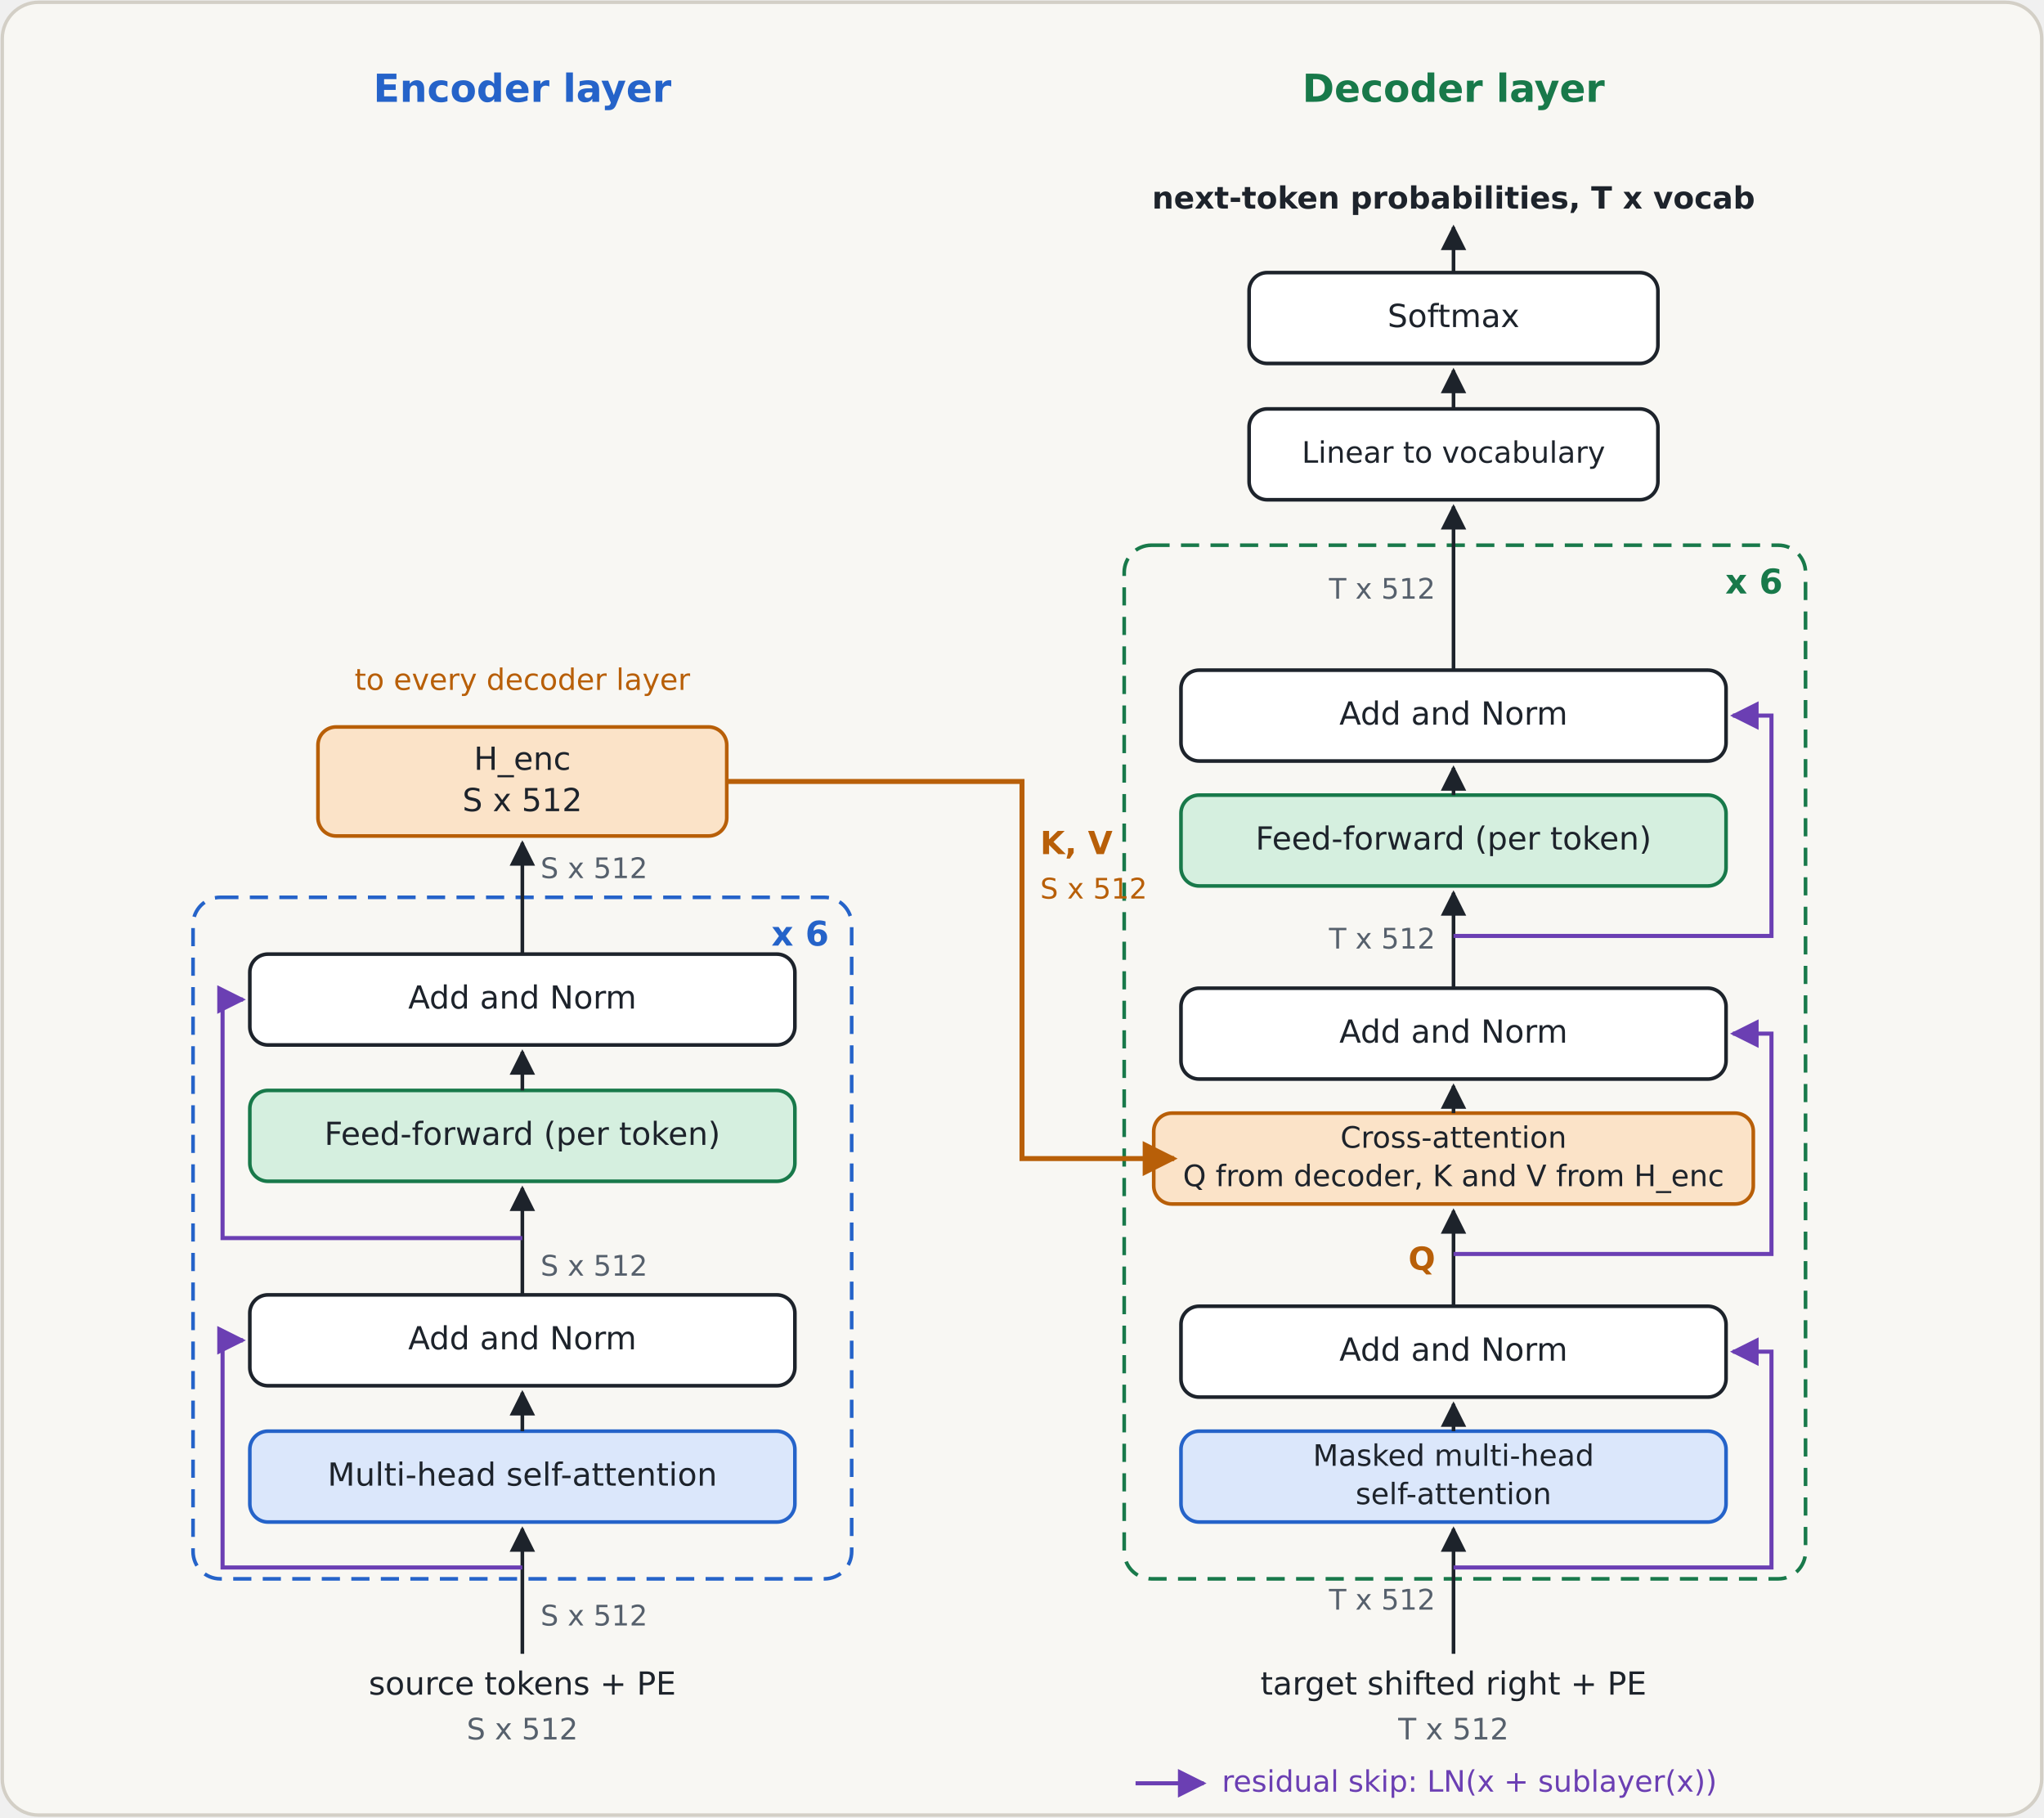
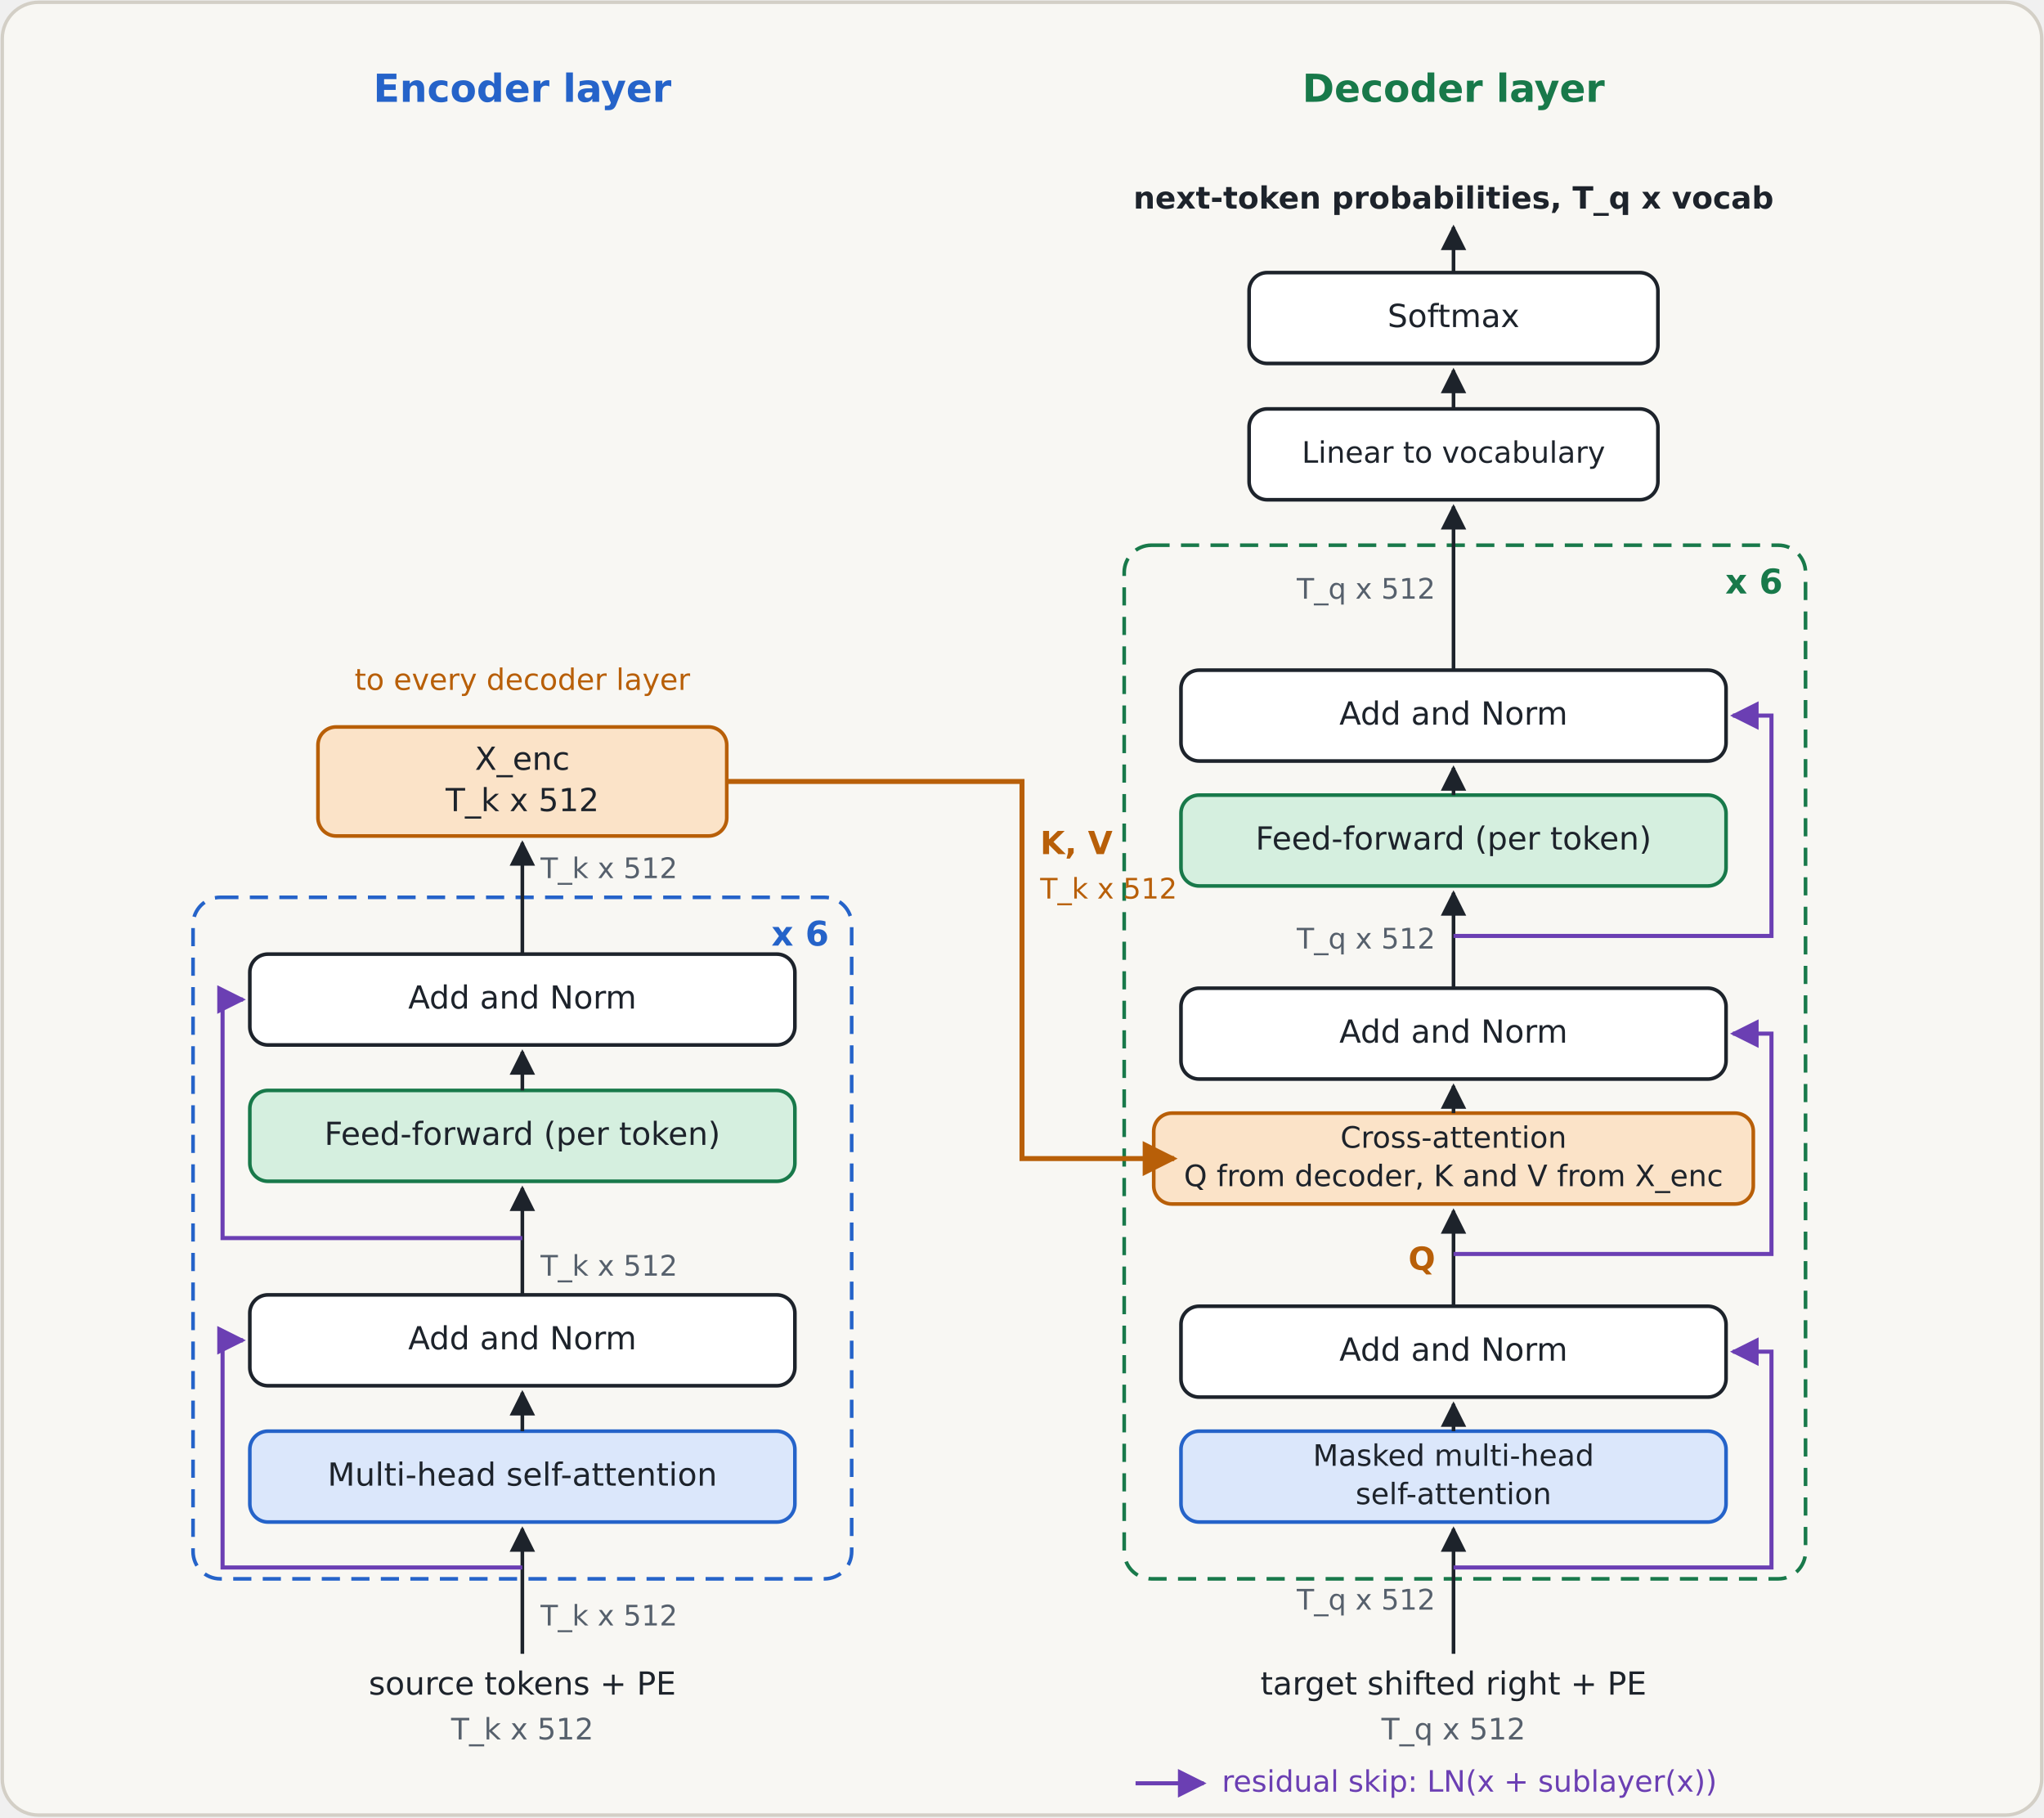
<svg xmlns="http://www.w3.org/2000/svg" viewBox="0 0 900 800" width="900" height="800" role="img" aria-labelledby="t d" font-family="DejaVu Sans, Helvetica, Arial, sans-serif">
  <defs>
    <marker id="ah-ink" viewBox="0 0 10 10" refX="9" refY="5" markerWidth="7" markerHeight="7" orient="auto-start-reverse">
      <path d="M0,0 L10,5 L0,10 z" fill="#1d232b" />
    </marker>
    <marker id="ah-blue" viewBox="0 0 10 10" refX="9" refY="5" markerWidth="7" markerHeight="7" orient="auto-start-reverse">
      <path d="M0,0 L10,5 L0,10 z" fill="#2563c9" />
    </marker>
    <marker id="ah-orange" viewBox="0 0 10 10" refX="9" refY="5" markerWidth="7" markerHeight="7" orient="auto-start-reverse">
      <path d="M0,0 L10,5 L0,10 z" fill="#b85f08" />
    </marker>
    <marker id="ah-green" viewBox="0 0 10 10" refX="9" refY="5" markerWidth="7" markerHeight="7" orient="auto-start-reverse">
      <path d="M0,0 L10,5 L0,10 z" fill="#18794a" />
    </marker>
    <marker id="ah-red" viewBox="0 0 10 10" refX="9" refY="5" markerWidth="7" markerHeight="7" orient="auto-start-reverse">
      <path d="M0,0 L10,5 L0,10 z" fill="#b8322a" />
    </marker>
    <marker id="ah-muted" viewBox="0 0 10 10" refX="9" refY="5" markerWidth="7" markerHeight="7" orient="auto-start-reverse">
      <path d="M0,0 L10,5 L0,10 z" fill="#56606c" />
    </marker>
    <marker id="ah-purple" viewBox="0 0 10 10" refX="9" refY="5" markerWidth="7" markerHeight="7" orient="auto-start-reverse">
      <path d="M0,0 L10,5 L0,10 z" fill="#6b3fb3" />
    </marker>
  </defs>
  <rect x="1" y="1" width="898" height="798" rx="16" fill="#f8f7f3" stroke="#d3cfc6" stroke-width="1.5" />
  <rect x="85" y="395" width="290" height="300" rx="12" fill="none" stroke="#2563c9" stroke-width="1.6" stroke-dasharray="8 5" />
  <text x="365" y="412" font-size="15" text-anchor="end" font-weight="bold" fill="#2563c9" dominant-baseline="middle">x 6</text>
  <text x="230" y="40" font-size="17" text-anchor="middle" font-weight="bold" fill="#2563c9" dominant-baseline="middle">Encoder layer</text>
  <text x="230" y="742" font-size="14" text-anchor="middle" font-weight="normal" fill="#1d232b" dominant-baseline="middle">source tokens + PE</text>
-   <text x="230" y="762" font-size="13" text-anchor="middle" font-weight="normal" fill="#56606c" dominant-baseline="middle">S x 512</text>
+   <text x="230" y="762" font-size="13" text-anchor="middle" font-weight="normal" fill="#56606c" dominant-baseline="middle">T_k x 512</text>
  <rect x="110.0" y="630" width="240" height="40" rx="8" fill="#dbe7fb" stroke="#2563c9" stroke-width="1.6" />
  <text x="230.0" y="650.0" font-size="14" text-anchor="middle" font-weight="normal" fill="#1d232b" dominant-baseline="middle">Multi-head self-attention</text>
  <rect x="110.0" y="570" width="240" height="40" rx="8" fill="#ffffff" stroke="#1d232b" stroke-width="1.6" />
  <text x="230.0" y="590.0" font-size="14" text-anchor="middle" font-weight="normal" fill="#1d232b" dominant-baseline="middle">Add and Norm</text>
  <rect x="110.0" y="480" width="240" height="40" rx="8" fill="#d5efdf" stroke="#18794a" stroke-width="1.6" />
  <text x="230.0" y="500.0" font-size="14" text-anchor="middle" font-weight="normal" fill="#1d232b" dominant-baseline="middle">Feed-forward (per token)</text>
  <rect x="110.0" y="420" width="240" height="40" rx="8" fill="#ffffff" stroke="#1d232b" stroke-width="1.6" />
  <text x="230.0" y="440.0" font-size="14" text-anchor="middle" font-weight="normal" fill="#1d232b" dominant-baseline="middle">Add and Norm</text>
  <rect x="140" y="320" width="180" height="48" rx="8" fill="#fbe3c8" stroke="#b85f08" stroke-width="1.6" />
-   <text x="230.0" y="334.9" font-size="14" text-anchor="middle" font-weight="normal" fill="#1d232b" dominant-baseline="middle">H_enc</text>
-   <text x="230.0" y="353.1" font-size="14" text-anchor="middle" font-weight="normal" fill="#1d232b" dominant-baseline="middle">S x 512</text>
+   <text x="230.0" y="334.9" font-size="14" text-anchor="middle" font-weight="normal" fill="#1d232b" dominant-baseline="middle">X_enc</text>
+   <text x="230.0" y="353.1" font-size="14" text-anchor="middle" font-weight="normal" fill="#1d232b" dominant-baseline="middle">T_k x 512</text>
  <line x1="230" y1="728" x2="230" y2="673" stroke="#1d232b" stroke-width="1.6" marker-end="url(#ah-ink)" />
  <line x1="230" y1="630" x2="230" y2="613" stroke="#1d232b" stroke-width="1.6" marker-end="url(#ah-ink)" />
  <line x1="230" y1="570" x2="230" y2="523" stroke="#1d232b" stroke-width="1.6" marker-end="url(#ah-ink)" />
  <line x1="230" y1="480" x2="230" y2="463" stroke="#1d232b" stroke-width="1.6" marker-end="url(#ah-ink)" />
  <line x1="230" y1="420" x2="230" y2="371" stroke="#1d232b" stroke-width="1.6" marker-end="url(#ah-ink)" />
-   <text x="238" y="558" font-size="12.5" text-anchor="start" font-weight="normal" fill="#56606c" dominant-baseline="middle">S x 512</text>
-   <text x="238" y="383" font-size="12.5" text-anchor="start" font-weight="normal" fill="#56606c" dominant-baseline="middle">S x 512</text>
-   <text x="238" y="712" font-size="12.5" text-anchor="start" font-weight="normal" fill="#56606c" dominant-baseline="middle">S x 512</text>
+   <text x="238" y="558" font-size="12.5" text-anchor="start" font-weight="normal" fill="#56606c" dominant-baseline="middle">T_k x 512</text>
+   <text x="238" y="383" font-size="12.5" text-anchor="start" font-weight="normal" fill="#56606c" dominant-baseline="middle">T_k x 512</text>
+   <text x="238" y="712" font-size="12.5" text-anchor="start" font-weight="normal" fill="#56606c" dominant-baseline="middle">T_k x 512</text>
  <path d="M 230 690 L 98 690 L 98 590 L 107 590" fill="none" stroke="#6b3fb3" stroke-width="1.8" marker-end="url(#ah-purple)" />
  <path d="M 230 545 L 98 545 L 98 440 L 107 440" fill="none" stroke="#6b3fb3" stroke-width="1.8" marker-end="url(#ah-purple)" />
  <text x="230" y="300" font-size="13" text-anchor="middle" font-weight="normal" fill="#b85f08" dominant-baseline="middle">to every decoder layer</text>
  <rect x="495" y="240" width="300" height="455" rx="12" fill="none" stroke="#18794a" stroke-width="1.6" stroke-dasharray="8 5" />
  <text x="785" y="257" font-size="15" text-anchor="end" font-weight="bold" fill="#18794a" dominant-baseline="middle">x 6</text>
  <text x="640" y="40" font-size="17" text-anchor="middle" font-weight="bold" fill="#18794a" dominant-baseline="middle">Decoder layer</text>
  <text x="640" y="742" font-size="14" text-anchor="middle" font-weight="normal" fill="#1d232b" dominant-baseline="middle">target shifted right + PE</text>
-   <text x="640" y="762" font-size="13" text-anchor="middle" font-weight="normal" fill="#56606c" dominant-baseline="middle">T x 512</text>
+   <text x="640" y="762" font-size="13" text-anchor="middle" font-weight="normal" fill="#56606c" dominant-baseline="middle">T_q x 512</text>
  <rect x="520.0" y="630" width="240" height="40" rx="8" fill="#dbe7fb" stroke="#2563c9" stroke-width="1.6" />
  <text x="640.0" y="641.55" font-size="13" text-anchor="middle" font-weight="normal" fill="#1d232b" dominant-baseline="middle">Masked multi-head</text>
  <text x="640.0" y="658.45" font-size="13" text-anchor="middle" font-weight="normal" fill="#1d232b" dominant-baseline="middle">self-attention</text>
  <rect x="520.0" y="575" width="240" height="40" rx="8" fill="#ffffff" stroke="#1d232b" stroke-width="1.6" />
  <text x="640.0" y="595.0" font-size="14" text-anchor="middle" font-weight="normal" fill="#1d232b" dominant-baseline="middle">Add and Norm</text>
  <rect x="508.0" y="490" width="264" height="40" rx="8" fill="#fbe3c8" stroke="#b85f08" stroke-width="1.6" />
  <text x="640.0" y="501.55" font-size="13" text-anchor="middle" font-weight="normal" fill="#1d232b" dominant-baseline="middle">Cross-attention</text>
-   <text x="640.0" y="518.45" font-size="13" text-anchor="middle" font-weight="normal" fill="#1d232b" dominant-baseline="middle">Q from decoder, K and V from H_enc</text>
+   <text x="640.0" y="518.45" font-size="13" text-anchor="middle" font-weight="normal" fill="#1d232b" dominant-baseline="middle">Q from decoder, K and V from X_enc</text>
  <rect x="520.0" y="435" width="240" height="40" rx="8" fill="#ffffff" stroke="#1d232b" stroke-width="1.6" />
  <text x="640.0" y="455.0" font-size="14" text-anchor="middle" font-weight="normal" fill="#1d232b" dominant-baseline="middle">Add and Norm</text>
  <rect x="520.0" y="350" width="240" height="40" rx="8" fill="#d5efdf" stroke="#18794a" stroke-width="1.6" />
  <text x="640.0" y="370.0" font-size="14" text-anchor="middle" font-weight="normal" fill="#1d232b" dominant-baseline="middle">Feed-forward (per token)</text>
  <rect x="520.0" y="295" width="240" height="40" rx="8" fill="#ffffff" stroke="#1d232b" stroke-width="1.6" />
  <text x="640.0" y="315.0" font-size="14" text-anchor="middle" font-weight="normal" fill="#1d232b" dominant-baseline="middle">Add and Norm</text>
  <rect x="550" y="180" width="180" height="40" rx="8" fill="#ffffff" stroke="#1d232b" stroke-width="1.6" />
  <text x="640.0" y="200.0" font-size="13" text-anchor="middle" font-weight="normal" fill="#1d232b" dominant-baseline="middle">Linear to vocabulary</text>
  <rect x="550" y="120" width="180" height="40" rx="8" fill="#ffffff" stroke="#1d232b" stroke-width="1.6" />
  <text x="640.0" y="140.0" font-size="14" text-anchor="middle" font-weight="normal" fill="#1d232b" dominant-baseline="middle">Softmax</text>
-   <text x="640" y="88" font-size="13.5" text-anchor="middle" font-weight="bold" fill="#1d232b" dominant-baseline="middle">next-token probabilities, T x vocab</text>
+   <text x="640" y="88" font-size="13.5" text-anchor="middle" font-weight="bold" fill="#1d232b" dominant-baseline="middle">next-token probabilities, T_q x vocab</text>
  <line x1="640" y1="728" x2="640" y2="673" stroke="#1d232b" stroke-width="1.6" marker-end="url(#ah-ink)" />
  <line x1="640" y1="630" x2="640" y2="618" stroke="#1d232b" stroke-width="1.6" marker-end="url(#ah-ink)" />
  <line x1="640" y1="575" x2="640" y2="533" stroke="#1d232b" stroke-width="1.6" marker-end="url(#ah-ink)" />
  <line x1="640" y1="490" x2="640" y2="478" stroke="#1d232b" stroke-width="1.6" marker-end="url(#ah-ink)" />
  <line x1="640" y1="435" x2="640" y2="393" stroke="#1d232b" stroke-width="1.6" marker-end="url(#ah-ink)" />
  <line x1="640" y1="350" x2="640" y2="338" stroke="#1d232b" stroke-width="1.6" marker-end="url(#ah-ink)" />
  <line x1="640" y1="295" x2="640" y2="223" stroke="#1d232b" stroke-width="1.6" marker-end="url(#ah-ink)" />
  <line x1="640" y1="180" x2="640" y2="163" stroke="#1d232b" stroke-width="1.6" marker-end="url(#ah-ink)" />
  <line x1="640" y1="120" x2="640" y2="100" stroke="#1d232b" stroke-width="1.6" marker-end="url(#ah-ink)" />
  <text x="632" y="555" font-size="14" text-anchor="end" font-weight="bold" fill="#b85f08" dominant-baseline="middle">Q</text>
-   <text x="632" y="705" font-size="12.5" text-anchor="end" font-weight="normal" fill="#56606c" dominant-baseline="middle">T x 512</text>
-   <text x="632" y="414" font-size="12.5" text-anchor="end" font-weight="normal" fill="#56606c" dominant-baseline="middle">T x 512</text>
-   <text x="632" y="260" font-size="12.5" text-anchor="end" font-weight="normal" fill="#56606c" dominant-baseline="middle">T x 512</text>
+   <text x="632" y="705" font-size="12.5" text-anchor="end" font-weight="normal" fill="#56606c" dominant-baseline="middle">T_q x 512</text>
+   <text x="632" y="414" font-size="12.5" text-anchor="end" font-weight="normal" fill="#56606c" dominant-baseline="middle">T_q x 512</text>
+   <text x="632" y="260" font-size="12.5" text-anchor="end" font-weight="normal" fill="#56606c" dominant-baseline="middle">T_q x 512</text>
  <path d="M 640 690 L 780 690 L 780 595 L 763 595" fill="none" stroke="#6b3fb3" stroke-width="1.8" marker-end="url(#ah-purple)" />
  <path d="M 640 552 L 780 552 L 780 455 L 763 455" fill="none" stroke="#6b3fb3" stroke-width="1.8" marker-end="url(#ah-purple)" />
  <path d="M 640 412 L 780 412 L 780 315 L 763 315" fill="none" stroke="#6b3fb3" stroke-width="1.8" marker-end="url(#ah-purple)" />
  <path d="M 320 344 L 450 344 L 450 510 L 517 510" fill="none" stroke="#b85f08" stroke-width="2.2" marker-end="url(#ah-orange)" />
  <text x="458" y="372" font-size="14" text-anchor="start" font-weight="bold" fill="#b85f08" dominant-baseline="middle">K, V</text>
-   <text x="458" y="392" font-size="12.5" text-anchor="start" font-weight="normal" fill="#b85f08" dominant-baseline="middle">S x 512</text>
+   <text x="458" y="392" font-size="12.5" text-anchor="start" font-weight="normal" fill="#b85f08" dominant-baseline="middle">T_k x 512</text>
  <path d="M 500 785 L 530 785" fill="none" stroke="#6b3fb3" stroke-width="1.8" marker-end="url(#ah-purple)" />
  <text x="538" y="785" font-size="13" text-anchor="start" font-weight="normal" fill="#6b3fb3" dominant-baseline="middle">residual skip: LN(x + sublayer(x))</text>
</svg>
